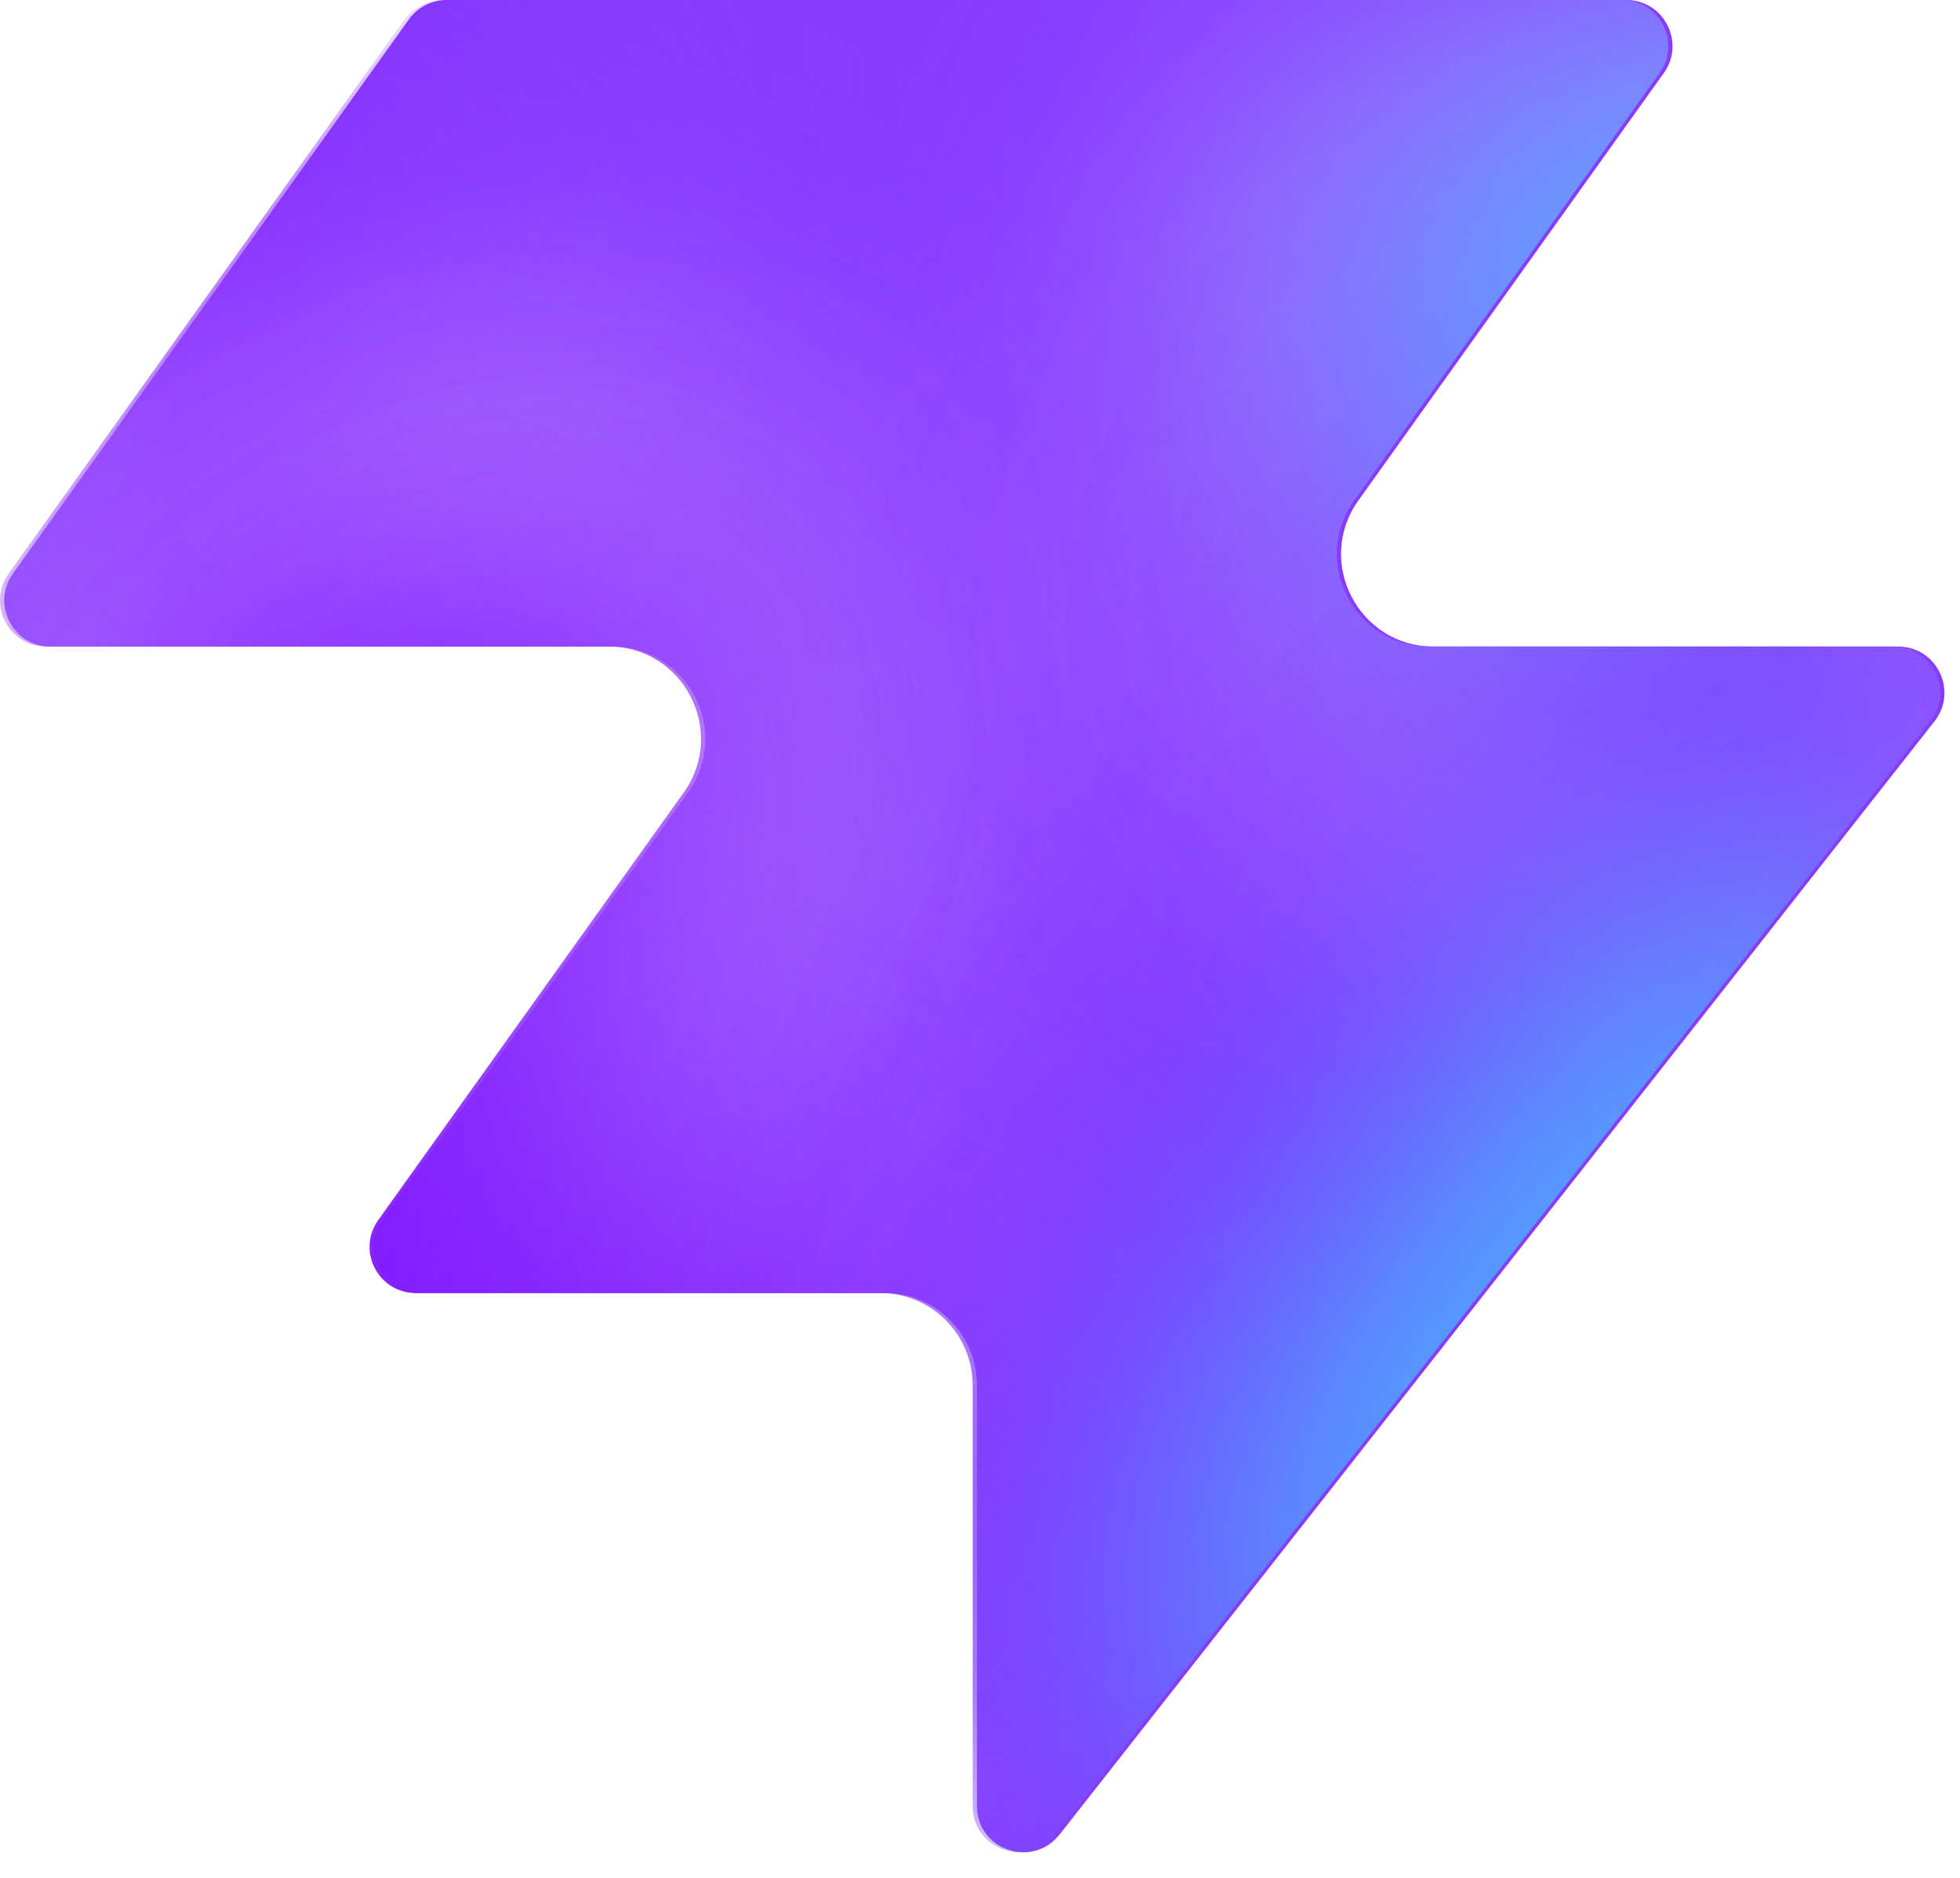
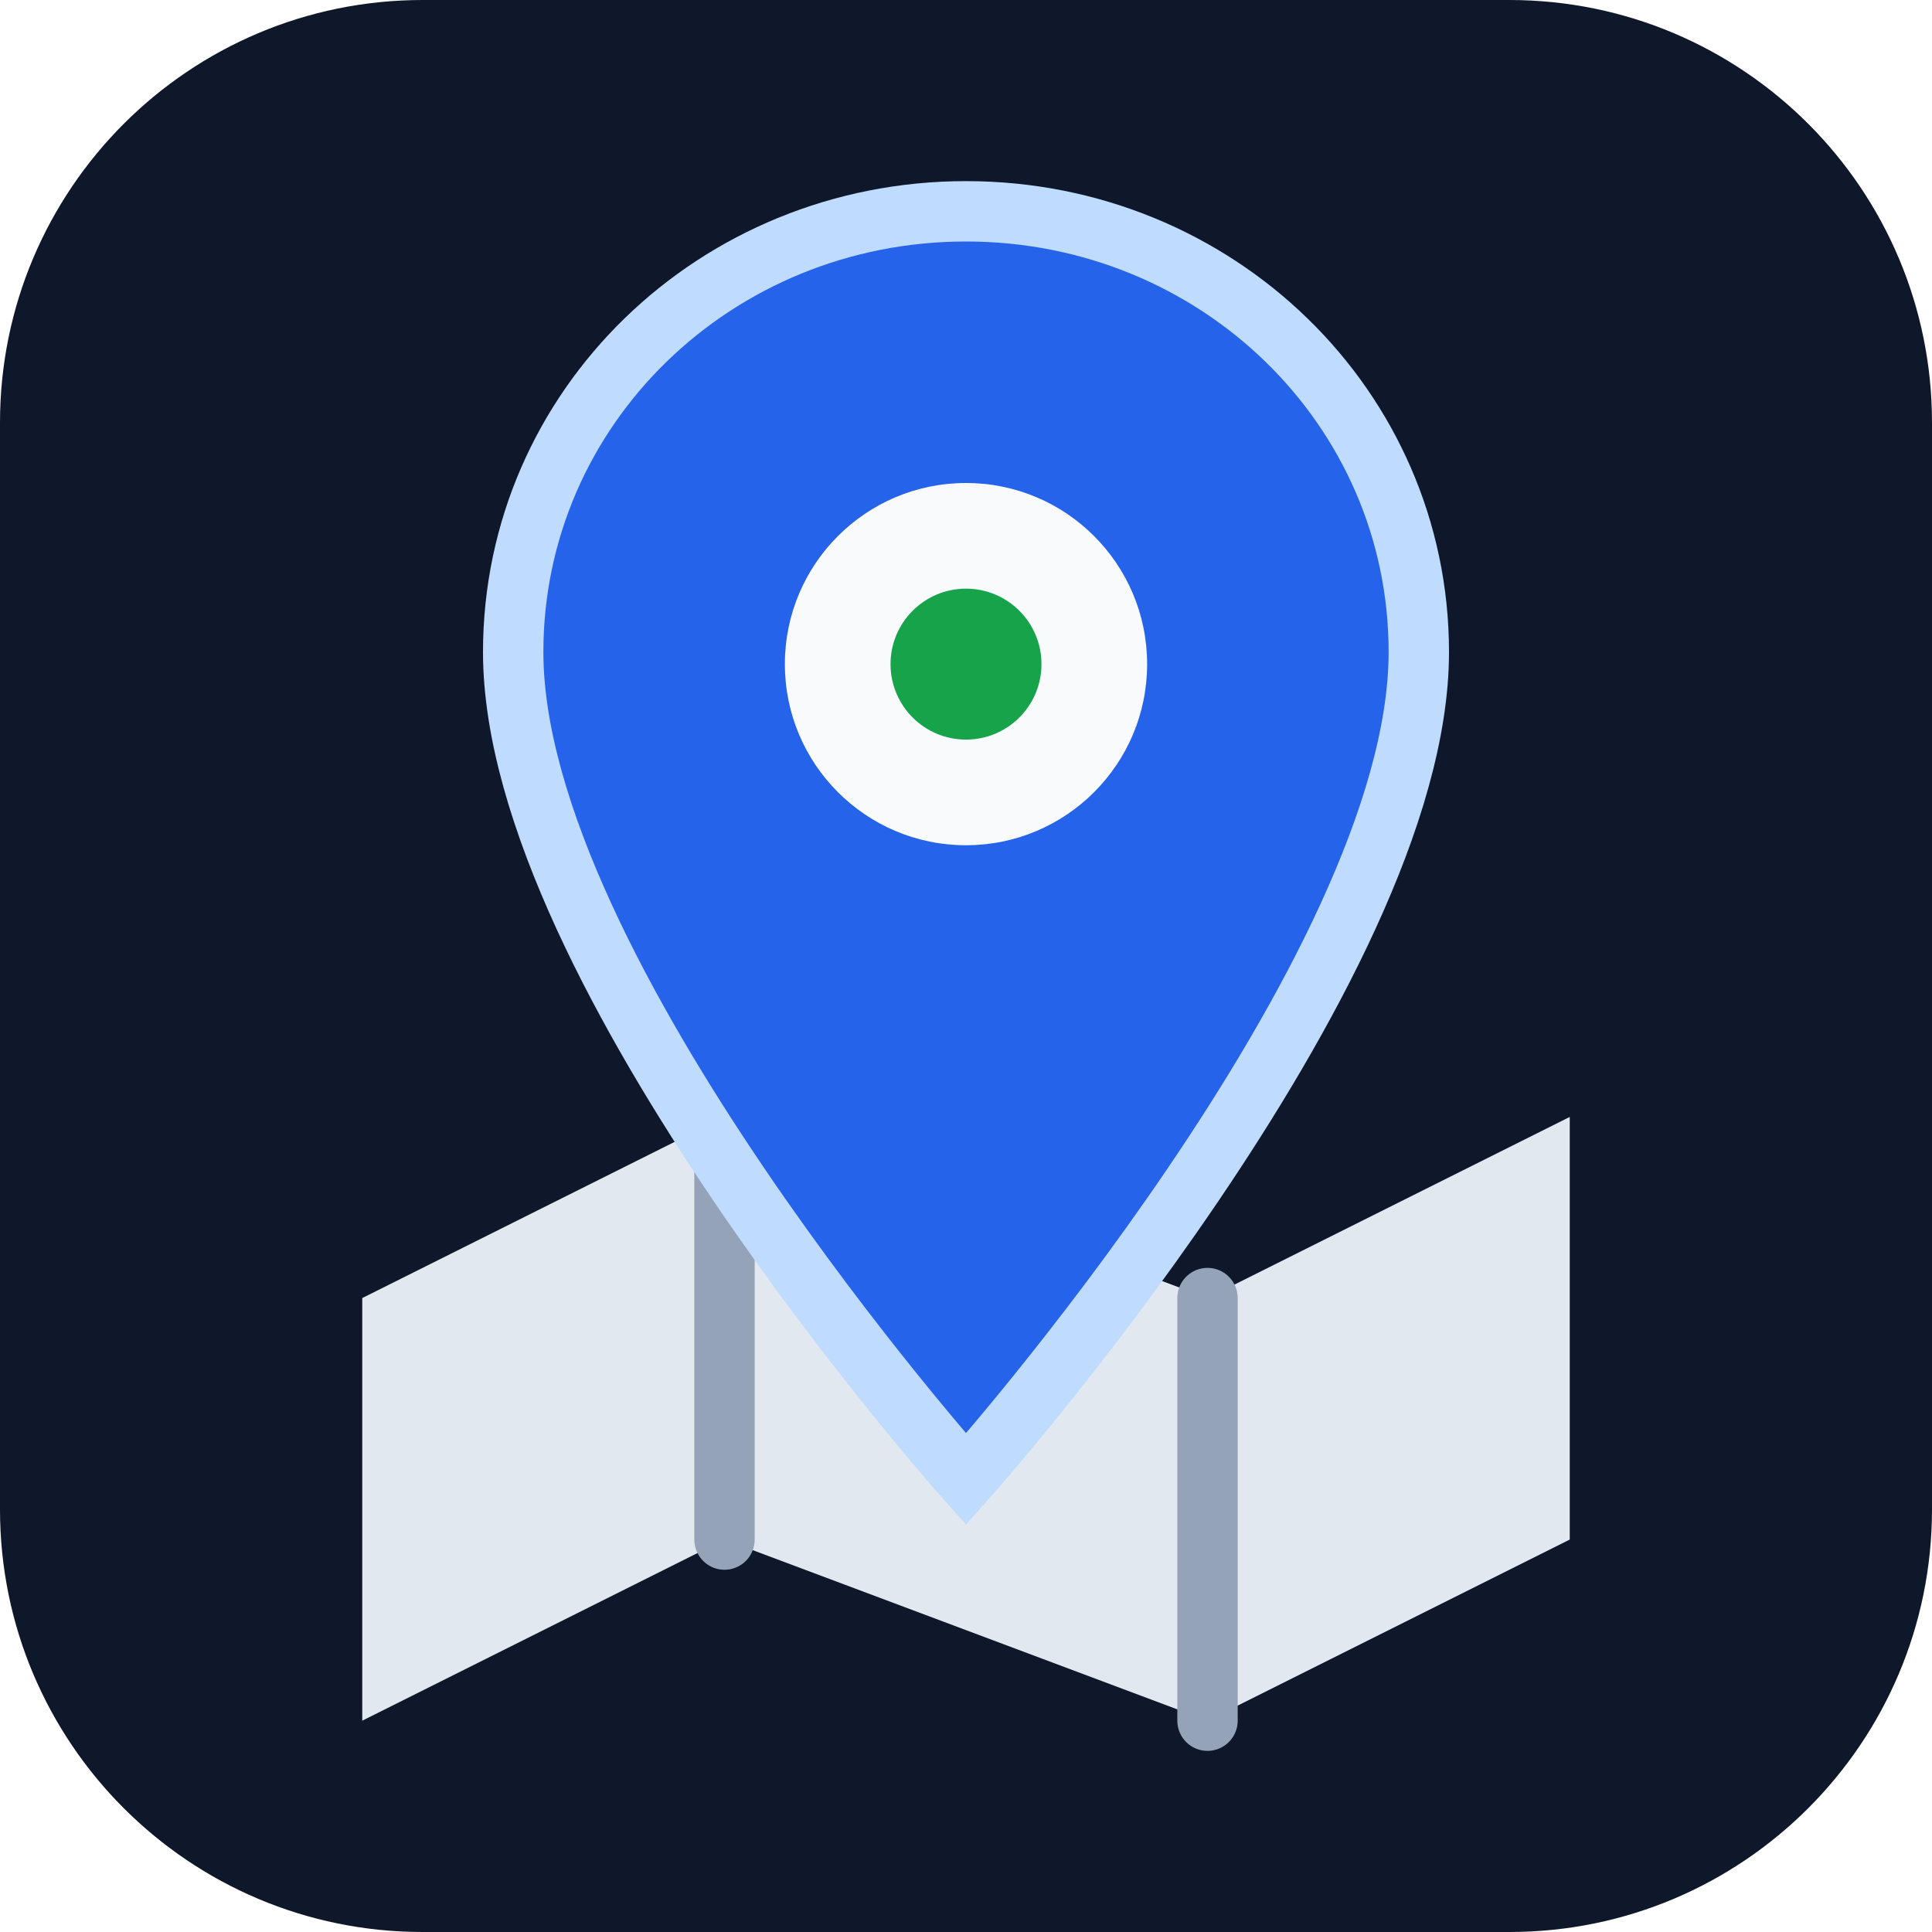
- <svg xmlns="http://www.w3.org/2000/svg" width="48" height="46" fill="none" viewBox="0 0 48 46">
-   <path fill="#863bff" d="M25.946 44.938c-.664.845-2.021.375-2.021-.698V33.937a2.26 2.26 0 0 0-2.262-2.262H10.287c-.92 0-1.456-1.04-.92-1.788l7.48-10.471c1.07-1.497 0-3.578-1.842-3.578H1.237c-.92 0-1.456-1.04-.92-1.788L10.013.474c.214-.297.556-.474.92-.474h28.894c.92 0 1.456 1.04.92 1.788l-7.48 10.471c-1.07 1.498 0 3.579 1.842 3.579h11.377c.943 0 1.473 1.088.89 1.83L25.947 44.94z" style="fill:#863bff;fill:color(display-p3 .525 .23 1);fill-opacity:1" />
-   <mask id="a" width="48" height="46" x="0" y="0" maskUnits="userSpaceOnUse" style="mask-type:alpha">
-     <path fill="#000" d="M25.842 44.938c-.664.844-2.021.375-2.021-.698V33.937a2.26 2.26 0 0 0-2.262-2.262H10.183c-.92 0-1.456-1.04-.92-1.788l7.48-10.471c1.07-1.498 0-3.579-1.842-3.579H1.133c-.92 0-1.456-1.04-.92-1.787L9.91.473c.214-.297.556-.474.92-.474h28.894c.92 0 1.456 1.04.92 1.788l-7.48 10.471c-1.07 1.498 0 3.578 1.842 3.578h11.377c.943 0 1.473 1.088.89 1.832L25.843 44.94z" style="fill:#000;fill-opacity:1" />
-   </mask>
-   <g mask="url(#a)">
-     <g filter="url(#b)">
-       <ellipse cx="5.508" cy="14.704" fill="#ede6ff" rx="5.508" ry="14.704" style="fill:#ede6ff;fill:color(display-p3 .927 .903 1);fill-opacity:1" transform="matrix(.00324 1 1 -.00324 -4.47 31.516)" />
-     </g>
-     <g filter="url(#c)">
-       <ellipse cx="10.399" cy="29.851" fill="#ede6ff" rx="10.399" ry="29.851" style="fill:#ede6ff;fill:color(display-p3 .927 .903 1);fill-opacity:1" transform="matrix(.00324 1 1 -.00324 -39.328 7.883)" />
-     </g>
-     <g filter="url(#d)">
-       <ellipse cx="5.508" cy="30.487" fill="#7e14ff" rx="5.508" ry="30.487" style="fill:#7e14ff;fill:color(display-p3 .492 .077 1);fill-opacity:1" transform="rotate(89.814 -25.913 -14.639)scale(1 -1)" />
-     </g>
-     <g filter="url(#e)">
-       <ellipse cx="5.508" cy="30.599" fill="#7e14ff" rx="5.508" ry="30.599" style="fill:#7e14ff;fill:color(display-p3 .492 .077 1);fill-opacity:1" transform="rotate(89.814 -32.644 -3.334)scale(1 -1)" />
-     </g>
-     <g filter="url(#f)">
-       <ellipse cx="5.508" cy="30.599" fill="#7e14ff" rx="5.508" ry="30.599" style="fill:#7e14ff;fill:color(display-p3 .492 .077 1);fill-opacity:1" transform="matrix(.00324 1 1 -.00324 -34.34 30.47)" />
-     </g>
-     <g filter="url(#g)">
-       <ellipse cx="14.072" cy="22.078" fill="#ede6ff" rx="14.072" ry="22.078" style="fill:#ede6ff;fill:color(display-p3 .927 .903 1);fill-opacity:1" transform="rotate(93.35 24.506 48.493)scale(-1 1)" />
-     </g>
-     <g filter="url(#h)">
-       <ellipse cx="3.47" cy="21.501" fill="#7e14ff" rx="3.47" ry="21.501" style="fill:#7e14ff;fill:color(display-p3 .492 .077 1);fill-opacity:1" transform="rotate(89.009 28.708 47.59)scale(-1 1)" />
-     </g>
-     <g filter="url(#i)">
-       <ellipse cx="3.47" cy="21.501" fill="#7e14ff" rx="3.47" ry="21.501" style="fill:#7e14ff;fill:color(display-p3 .492 .077 1);fill-opacity:1" transform="rotate(89.009 28.708 47.59)scale(-1 1)" />
-     </g>
-     <g filter="url(#j)">
-       <ellipse cx=".387" cy="8.972" fill="#7e14ff" rx="4.407" ry="29.108" style="fill:#7e14ff;fill:color(display-p3 .492 .077 1);fill-opacity:1" transform="rotate(39.51 .387 8.972)" />
-     </g>
-     <g filter="url(#k)">
-       <ellipse cx="47.523" cy="-6.092" fill="#7e14ff" rx="4.407" ry="29.108" style="fill:#7e14ff;fill:color(display-p3 .492 .077 1);fill-opacity:1" transform="rotate(37.892 47.523 -6.092)" />
-     </g>
-     <g filter="url(#l)">
-       <ellipse cx="41.412" cy="6.333" fill="#47bfff" rx="5.971" ry="9.665" style="fill:#47bfff;fill:color(display-p3 .28 .748 1);fill-opacity:1" transform="rotate(37.892 41.412 6.333)" />
-     </g>
-     <g filter="url(#m)">
-       <ellipse cx="-1.879" cy="38.332" fill="#7e14ff" rx="4.407" ry="29.108" style="fill:#7e14ff;fill:color(display-p3 .492 .077 1);fill-opacity:1" transform="rotate(37.892 -1.88 38.332)" />
-     </g>
-     <g filter="url(#n)">
-       <ellipse cx="-1.879" cy="38.332" fill="#7e14ff" rx="4.407" ry="29.108" style="fill:#7e14ff;fill:color(display-p3 .492 .077 1);fill-opacity:1" transform="rotate(37.892 -1.88 38.332)" />
-     </g>
-     <g filter="url(#o)">
-       <ellipse cx="35.651" cy="29.907" fill="#7e14ff" rx="4.407" ry="29.108" style="fill:#7e14ff;fill:color(display-p3 .492 .077 1);fill-opacity:1" transform="rotate(37.892 35.651 29.907)" />
-     </g>
-     <g filter="url(#p)">
-       <ellipse cx="38.418" cy="32.4" fill="#47bfff" rx="5.971" ry="15.297" style="fill:#47bfff;fill:color(display-p3 .28 .748 1);fill-opacity:1" transform="rotate(37.892 38.418 32.4)" />
-     </g>
-   </g>
-   <defs>
-     <filter id="b" width="60.045" height="41.654" x="-19.77" y="16.149" color-interpolation-filters="sRGB" filterUnits="userSpaceOnUse">
-       <feFlood flood-opacity="0" result="BackgroundImageFix" />
-       <feBlend in="SourceGraphic" in2="BackgroundImageFix" result="shape" />
-       <feGaussianBlur result="effect1_foregroundBlur_2002_17158" stdDeviation="7.659" />
-     </filter>
-     <filter id="c" width="90.34" height="51.437" x="-54.613" y="-7.533" color-interpolation-filters="sRGB" filterUnits="userSpaceOnUse">
-       <feFlood flood-opacity="0" result="BackgroundImageFix" />
-       <feBlend in="SourceGraphic" in2="BackgroundImageFix" result="shape" />
-       <feGaussianBlur result="effect1_foregroundBlur_2002_17158" stdDeviation="7.659" />
-     </filter>
-     <filter id="d" width="79.355" height="29.4" x="-49.64" y="2.03" color-interpolation-filters="sRGB" filterUnits="userSpaceOnUse">
-       <feFlood flood-opacity="0" result="BackgroundImageFix" />
-       <feBlend in="SourceGraphic" in2="BackgroundImageFix" result="shape" />
-       <feGaussianBlur result="effect1_foregroundBlur_2002_17158" stdDeviation="4.596" />
-     </filter>
-     <filter id="e" width="79.579" height="29.4" x="-45.045" y="20.029" color-interpolation-filters="sRGB" filterUnits="userSpaceOnUse">
-       <feFlood flood-opacity="0" result="BackgroundImageFix" />
-       <feBlend in="SourceGraphic" in2="BackgroundImageFix" result="shape" />
-       <feGaussianBlur result="effect1_foregroundBlur_2002_17158" stdDeviation="4.596" />
-     </filter>
-     <filter id="f" width="79.579" height="29.4" x="-43.513" y="21.178" color-interpolation-filters="sRGB" filterUnits="userSpaceOnUse">
-       <feFlood flood-opacity="0" result="BackgroundImageFix" />
-       <feBlend in="SourceGraphic" in2="BackgroundImageFix" result="shape" />
-       <feGaussianBlur result="effect1_foregroundBlur_2002_17158" stdDeviation="4.596" />
-     </filter>
-     <filter id="g" width="74.749" height="58.852" x="15.756" y="-17.901" color-interpolation-filters="sRGB" filterUnits="userSpaceOnUse">
-       <feFlood flood-opacity="0" result="BackgroundImageFix" />
-       <feBlend in="SourceGraphic" in2="BackgroundImageFix" result="shape" />
-       <feGaussianBlur result="effect1_foregroundBlur_2002_17158" stdDeviation="7.659" />
-     </filter>
-     <filter id="h" width="61.377" height="25.362" x="23.548" y="2.284" color-interpolation-filters="sRGB" filterUnits="userSpaceOnUse">
-       <feFlood flood-opacity="0" result="BackgroundImageFix" />
-       <feBlend in="SourceGraphic" in2="BackgroundImageFix" result="shape" />
-       <feGaussianBlur result="effect1_foregroundBlur_2002_17158" stdDeviation="4.596" />
-     </filter>
-     <filter id="i" width="61.377" height="25.362" x="23.548" y="2.284" color-interpolation-filters="sRGB" filterUnits="userSpaceOnUse">
-       <feFlood flood-opacity="0" result="BackgroundImageFix" />
-       <feBlend in="SourceGraphic" in2="BackgroundImageFix" result="shape" />
-       <feGaussianBlur result="effect1_foregroundBlur_2002_17158" stdDeviation="4.596" />
-     </filter>
-     <filter id="j" width="56.045" height="63.649" x="-27.636" y="-22.853" color-interpolation-filters="sRGB" filterUnits="userSpaceOnUse">
-       <feFlood flood-opacity="0" result="BackgroundImageFix" />
-       <feBlend in="SourceGraphic" in2="BackgroundImageFix" result="shape" />
-       <feGaussianBlur result="effect1_foregroundBlur_2002_17158" stdDeviation="4.596" />
-     </filter>
-     <filter id="k" width="54.814" height="64.646" x="20.116" y="-38.415" color-interpolation-filters="sRGB" filterUnits="userSpaceOnUse">
-       <feFlood flood-opacity="0" result="BackgroundImageFix" />
-       <feBlend in="SourceGraphic" in2="BackgroundImageFix" result="shape" />
-       <feGaussianBlur result="effect1_foregroundBlur_2002_17158" stdDeviation="4.596" />
-     </filter>
-     <filter id="l" width="33.541" height="35.313" x="24.641" y="-11.323" color-interpolation-filters="sRGB" filterUnits="userSpaceOnUse">
-       <feFlood flood-opacity="0" result="BackgroundImageFix" />
-       <feBlend in="SourceGraphic" in2="BackgroundImageFix" result="shape" />
-       <feGaussianBlur result="effect1_foregroundBlur_2002_17158" stdDeviation="4.596" />
-     </filter>
-     <filter id="m" width="54.814" height="64.646" x="-29.286" y="6.009" color-interpolation-filters="sRGB" filterUnits="userSpaceOnUse">
-       <feFlood flood-opacity="0" result="BackgroundImageFix" />
-       <feBlend in="SourceGraphic" in2="BackgroundImageFix" result="shape" />
-       <feGaussianBlur result="effect1_foregroundBlur_2002_17158" stdDeviation="4.596" />
-     </filter>
-     <filter id="n" width="54.814" height="64.646" x="-29.286" y="6.009" color-interpolation-filters="sRGB" filterUnits="userSpaceOnUse">
-       <feFlood flood-opacity="0" result="BackgroundImageFix" />
-       <feBlend in="SourceGraphic" in2="BackgroundImageFix" result="shape" />
-       <feGaussianBlur result="effect1_foregroundBlur_2002_17158" stdDeviation="4.596" />
-     </filter>
-     <filter id="o" width="54.814" height="64.646" x="8.244" y="-2.416" color-interpolation-filters="sRGB" filterUnits="userSpaceOnUse">
-       <feFlood flood-opacity="0" result="BackgroundImageFix" />
-       <feBlend in="SourceGraphic" in2="BackgroundImageFix" result="shape" />
-       <feGaussianBlur result="effect1_foregroundBlur_2002_17158" stdDeviation="4.596" />
-     </filter>
-     <filter id="p" width="39.409" height="43.623" x="18.713" y="10.588" color-interpolation-filters="sRGB" filterUnits="userSpaceOnUse">
-       <feFlood flood-opacity="0" result="BackgroundImageFix" />
-       <feBlend in="SourceGraphic" in2="BackgroundImageFix" result="shape" />
-       <feGaussianBlur result="effect1_foregroundBlur_2002_17158" stdDeviation="4.596" />
-     </filter>
-   </defs>
+ <svg xmlns="http://www.w3.org/2000/svg" viewBox="0 0 64 64">
+   <rect width="64" height="64" rx="14" fill="#0f172a" />
+   <path d="M12 43 24 37l16 6 12-6v14L40 57l-16-6-12 6z" fill="#e2e8f0" />
+   <path d="M24 37v14M40 43v14" stroke="#94a3b8" stroke-width="2" stroke-linecap="round" />
+   <path d="M32 7c-8.3 0-15 6.5-15 14.6 0 10.6 15 27.4 15 27.4s15-16.8 15-27.4C47 13.5 40.3 7 32 7z" fill="#2563eb" />
+   <path d="M32 7c-8.3 0-15 6.5-15 14.6 0 10.6 15 27.4 15 27.4s15-16.8 15-27.4C47 13.5 40.3 7 32 7z" fill="none" stroke="#bfdbfe" stroke-width="2" />
+   <circle cx="32" cy="22" r="6" fill="#f8fafc" />
+   <circle cx="32" cy="22" r="2.5" fill="#16a34a" />
</svg>
